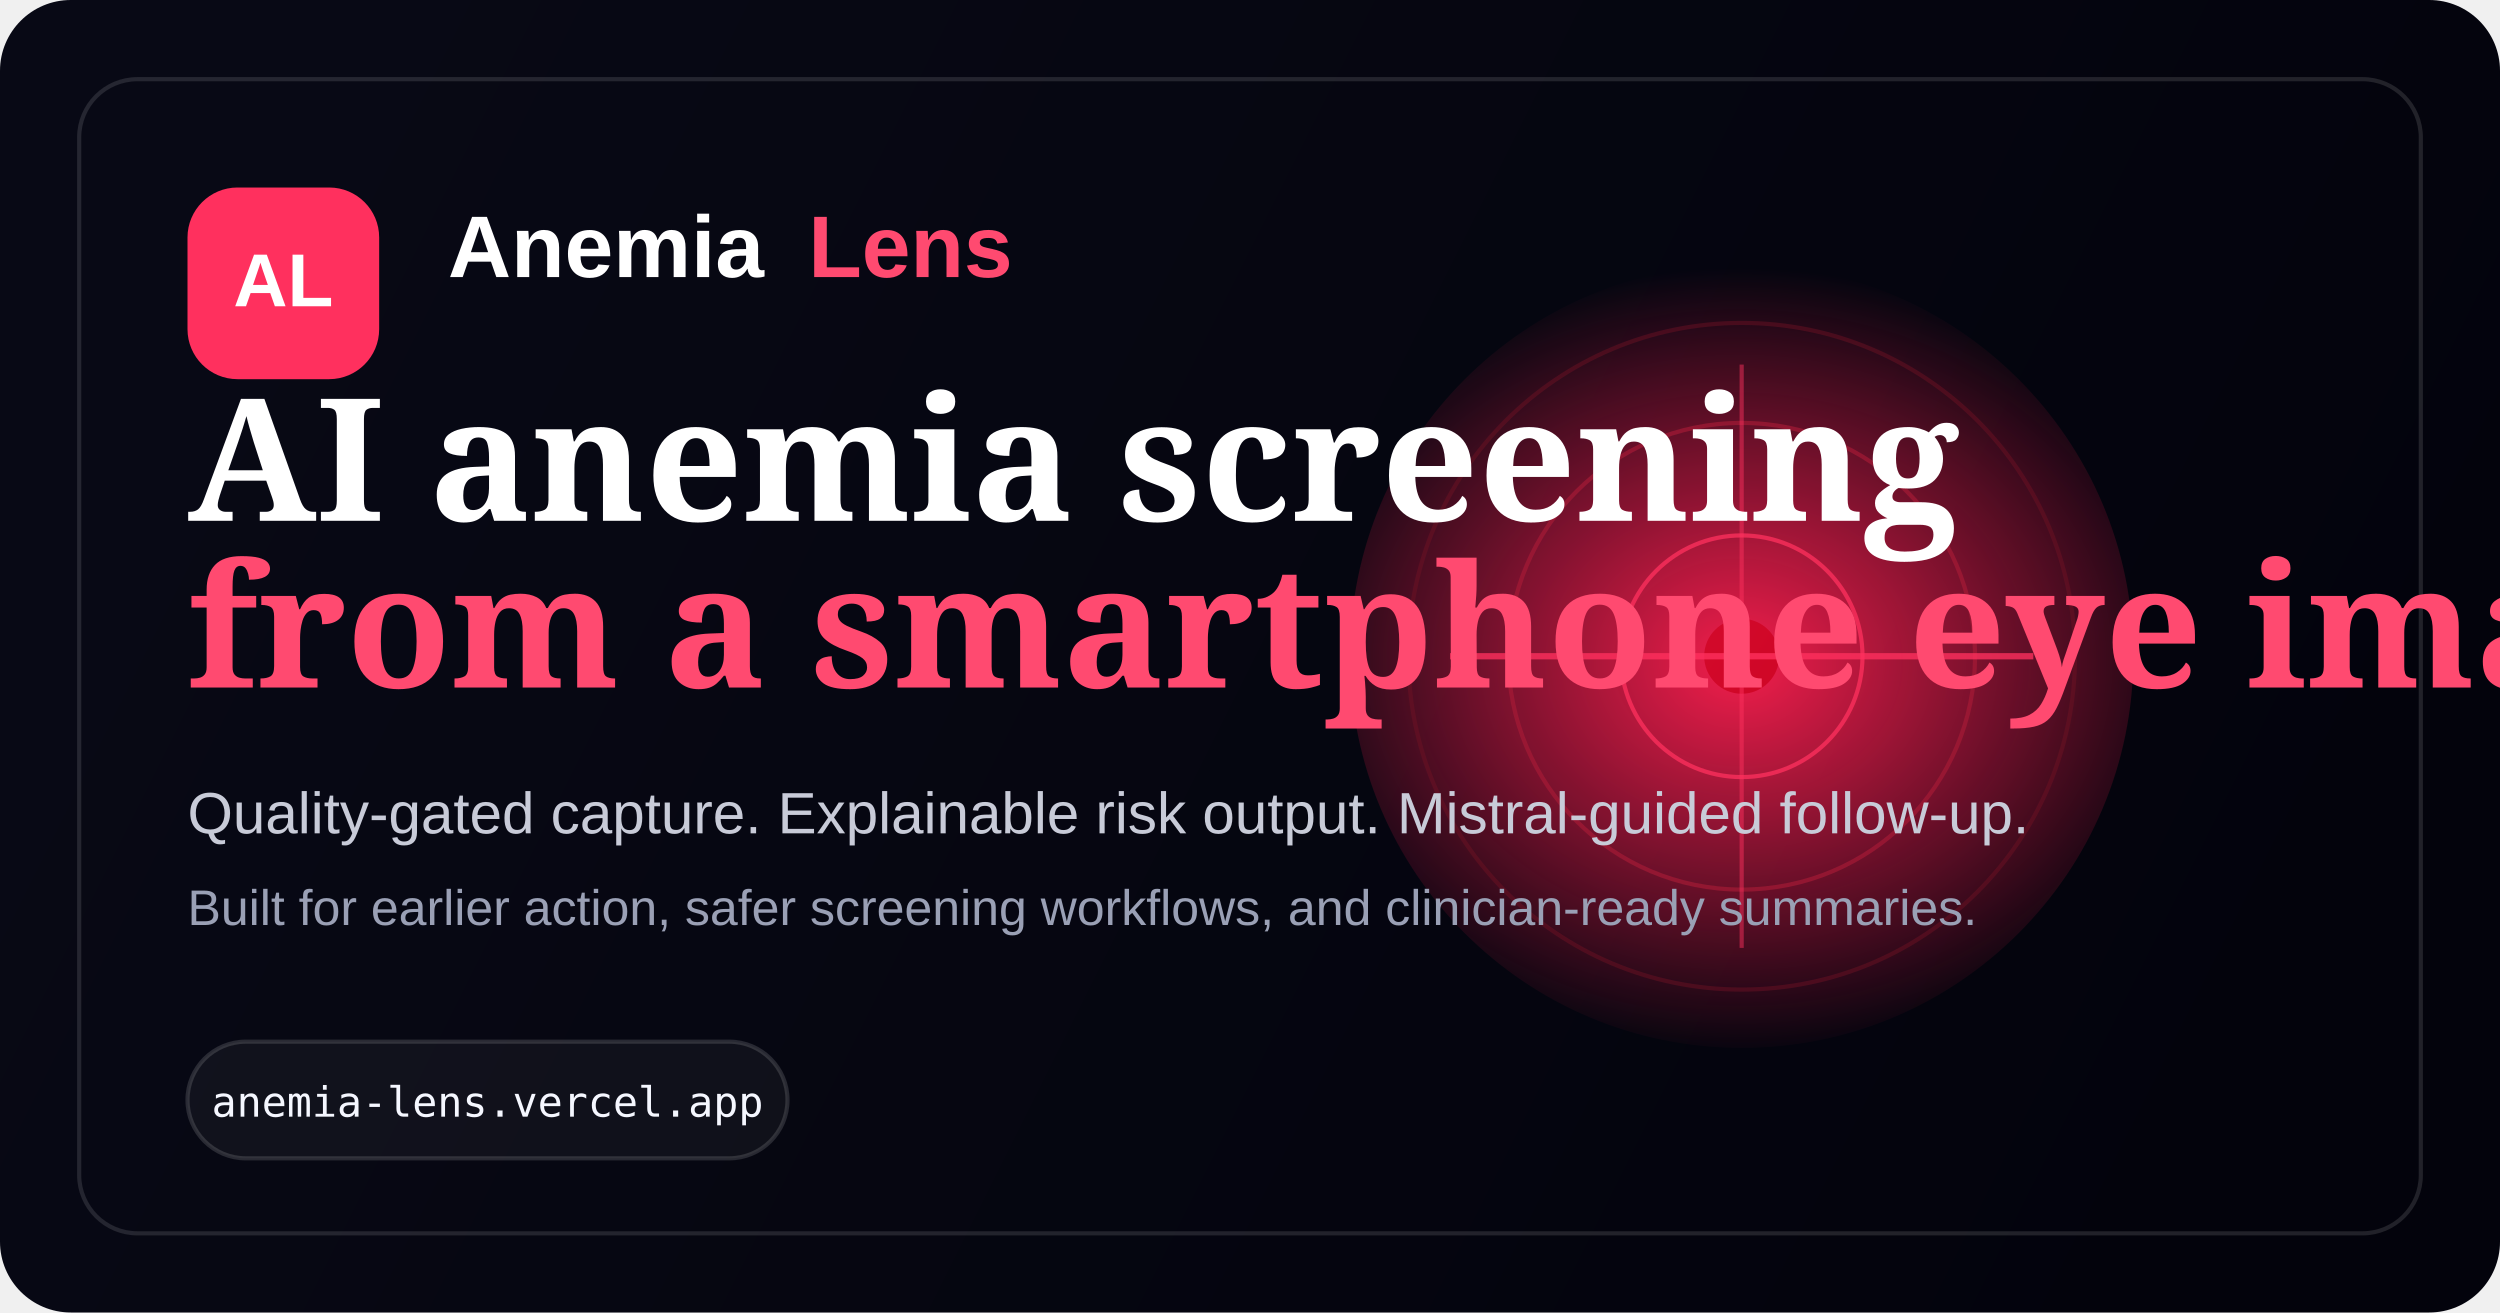
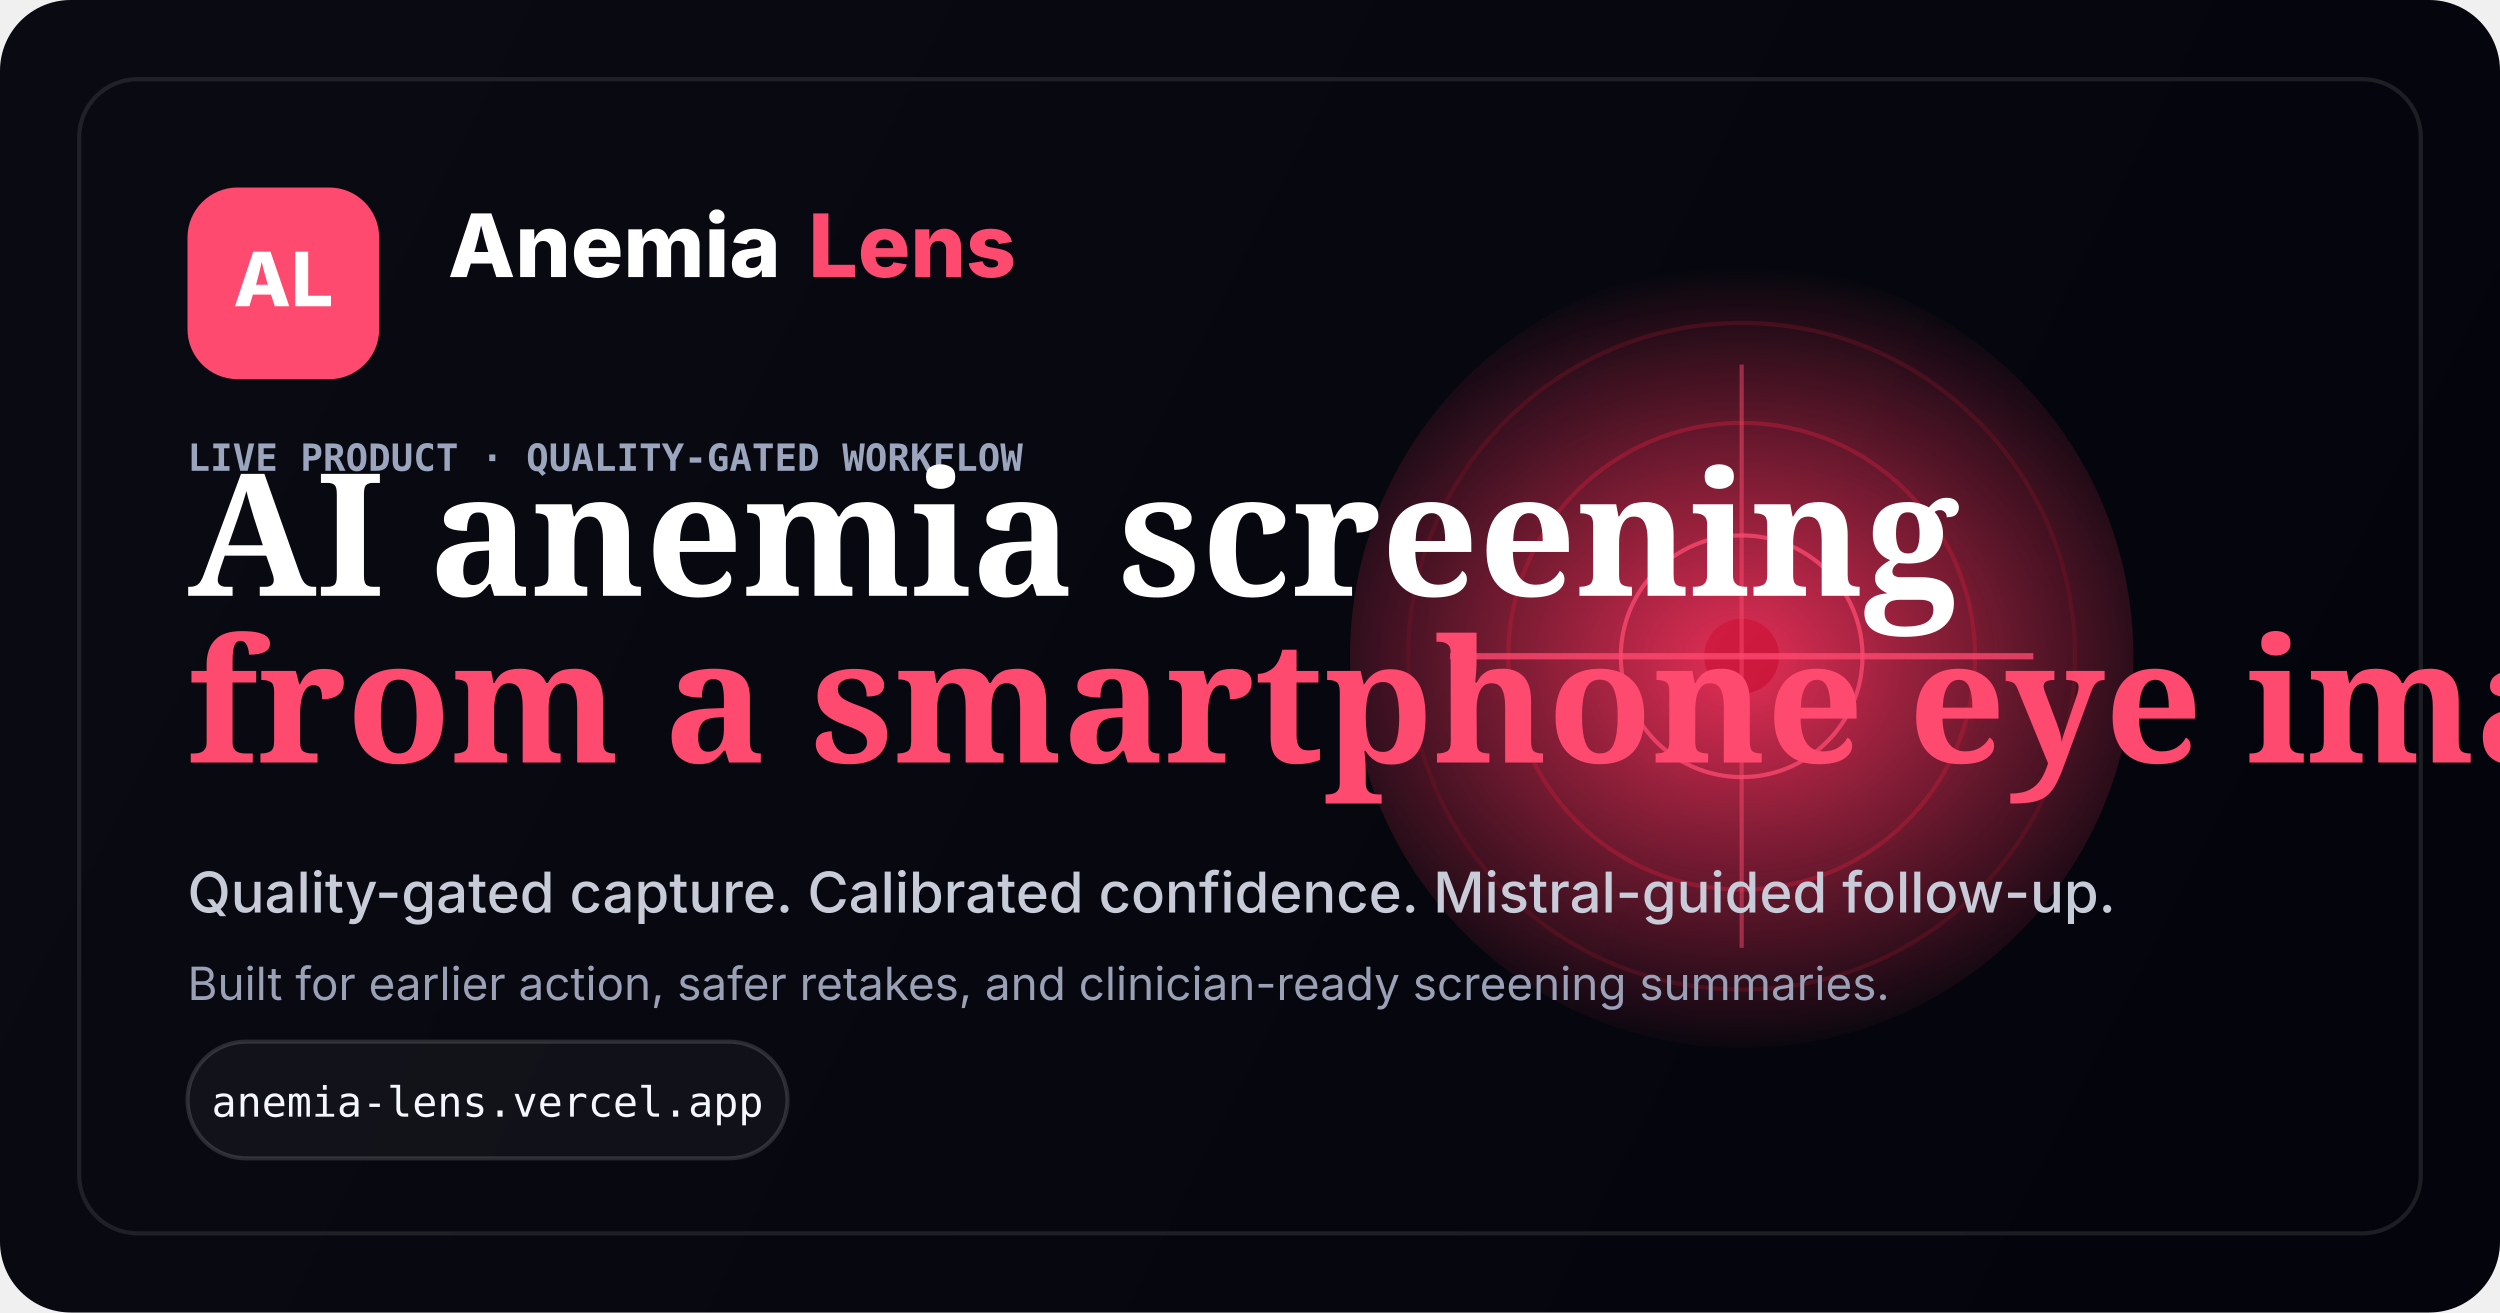
<svg xmlns="http://www.w3.org/2000/svg" width="1200" height="630" viewBox="0 0 1200 630" fill="none">
  <defs>
-     <linearGradient id="bg" x1="120" y1="80" x2="1080" y2="560" gradientUnits="userSpaceOnUse">
-       <stop stop-color="#080915" />
-       <stop offset="1" stop-color="#03030C" />
+     <linearGradient id="bg" x1="120" y1="70" x2="1080" y2="560" gradientUnits="userSpaceOnUse">
+       <stop stop-color="#090A12" />
+       <stop offset="1" stop-color="#04050C" />
    </linearGradient>
    <linearGradient id="accent" x1="250" y1="130" x2="850" y2="510" gradientUnits="userSpaceOnUse">
-       <stop stop-color="#FF305E" />
-       <stop offset="1" stop-color="#C8001E" />
+       <stop stop-color="#FF4A70" />
+       <stop offset="1" stop-color="#C41035" />
    </linearGradient>
    <radialGradient id="glow" cx="0" cy="0" r="1" gradientUnits="userSpaceOnUse" gradientTransform="translate(835 318) rotate(90) scale(190 230)">
-       <stop stop-color="#FF1F4F" stop-opacity="0.95" />
-       <stop offset="1" stop-color="#FF1F4F" stop-opacity="0" />
+       <stop stop-color="#FF335E" stop-opacity="0.9" />
+       <stop offset="1" stop-color="#FF335E" stop-opacity="0" />
    </radialGradient>
  </defs>
  <rect width="1200" height="630" rx="34" fill="url(#bg)" />
-   <rect x="38" y="38" width="1124" height="554" rx="28" stroke="#FFFFFF" stroke-opacity="0.12" stroke-width="2" />
+   <rect x="38" y="38" width="1124" height="554" rx="28" stroke="#FFFFFF" stroke-opacity="0.1" stroke-width="2" />
  <circle cx="836" cy="315" r="188" fill="url(#glow)" />
  <circle cx="836" cy="315" r="160" stroke="#721225" stroke-opacity="0.45" stroke-width="2" />
  <circle cx="836" cy="315" r="112" stroke="#A81B37" stroke-opacity="0.65" stroke-width="2" />
-   <circle cx="836" cy="315" r="58" stroke="#FF305E" stroke-opacity="0.75" stroke-width="2" />
+   <circle cx="836" cy="315" r="58" stroke="#FF4A70" stroke-opacity="0.75" stroke-width="2" />
  <circle cx="836" cy="315" r="18" fill="url(#accent)" />
-   <path d="M696 315H976" stroke="#FF305E" stroke-opacity="0.78" stroke-width="3" />
-   <path d="M836 175V455" stroke="#FF305E" stroke-opacity="0.48" stroke-width="2" />
+   <path d="M696 315H976" stroke="#FF4A70" stroke-opacity="0.78" stroke-width="3" />
+   <path d="M836 175V455" stroke="#FF4A70" stroke-opacity="0.48" stroke-width="2" />
  <rect x="90" y="90" width="92" height="92" rx="24" fill="url(#accent)" />
-   <text x="136" y="147" fill="#FFFFFF" font-family="Barlow, Arial, sans-serif" font-size="36" font-weight="800" text-anchor="middle">AL</text>
-   <text x="215" y="133" fill="#FFFFFF" font-family="Barlow, Arial, sans-serif" font-size="42" font-weight="800">Anemia</text>
-   <text x="388" y="133" fill="#FF4A70" font-family="Barlow, Arial, sans-serif" font-size="42" font-weight="800">Lens</text>
-   <text x="90" y="250" fill="#FFFFFF" font-family="Cormorant Garamond, Georgia, serif" font-size="82" font-weight="700">AI anemia screening</text>
-   <text x="90" y="330" fill="#FF4A70" font-family="Cormorant Garamond, Georgia, serif" font-size="82" font-weight="700">from a smartphone eye image.</text>
-   <text x="90" y="400" fill="#C8CBD8" font-family="Barlow, Arial, sans-serif" font-size="28" font-weight="500">
-     Quality-gated capture. Explainable risk output. Mistral-guided follow-up.
+   <text x="136" y="147" fill="#FFFFFF" font-family="Inter, Arial, sans-serif" font-size="36" font-weight="800" text-anchor="middle">AL</text>
+   <text x="215" y="133" fill="#FFFFFF" font-family="Inter, Arial, sans-serif" font-size="42" font-weight="800">Anemia</text>
+   <text x="388" y="133" fill="#FF4A70" font-family="Inter, Arial, sans-serif" font-size="42" font-weight="800">Lens</text>
+   <text x="90" y="226" fill="#9BA5BE" font-family="IBM Plex Mono, monospace" font-size="18" font-weight="600">LIVE PRODUCT · QUALITY-GATED WORKFLOW</text>
+   <text x="90" y="286" fill="#FFFFFF" font-family="Cormorant Garamond, Georgia, serif" font-size="82" font-weight="700">AI anemia screening</text>
+   <text x="90" y="366" fill="#FF4A70" font-family="Cormorant Garamond, Georgia, serif" font-size="82" font-weight="700">from a smartphone eye image.</text>
+   <text x="90" y="438" fill="#C8CBD8" font-family="Inter, Arial, sans-serif" font-size="27" font-weight="500">
+     Quality-gated capture. Calibrated confidence. Mistral-guided follow-up.
  </text>
-   <text x="90" y="444" fill="#9AA0B5" font-family="Barlow, Arial, sans-serif" font-size="24" font-weight="400">
-     Built for earlier action, safer screening workflows, and clinician-ready summaries.
+   <text x="90" y="480" fill="#9AA0B5" font-family="Inter, Arial, sans-serif" font-size="22" font-weight="400">
+     Built for earlier action, safer retakes, and clinician-ready screening summaries.
  </text>
  <rect x="90" y="500" width="288" height="56" rx="28" fill="#FFFFFF" fill-opacity="0.04" stroke="#FFFFFF" stroke-opacity="0.14" stroke-width="2" />
  <text x="234" y="536" fill="#F5F7FF" font-family="IBM Plex Mono, monospace" font-size="20" font-weight="500" text-anchor="middle">
    anemia-lens.vercel.app
  </text>
</svg>
